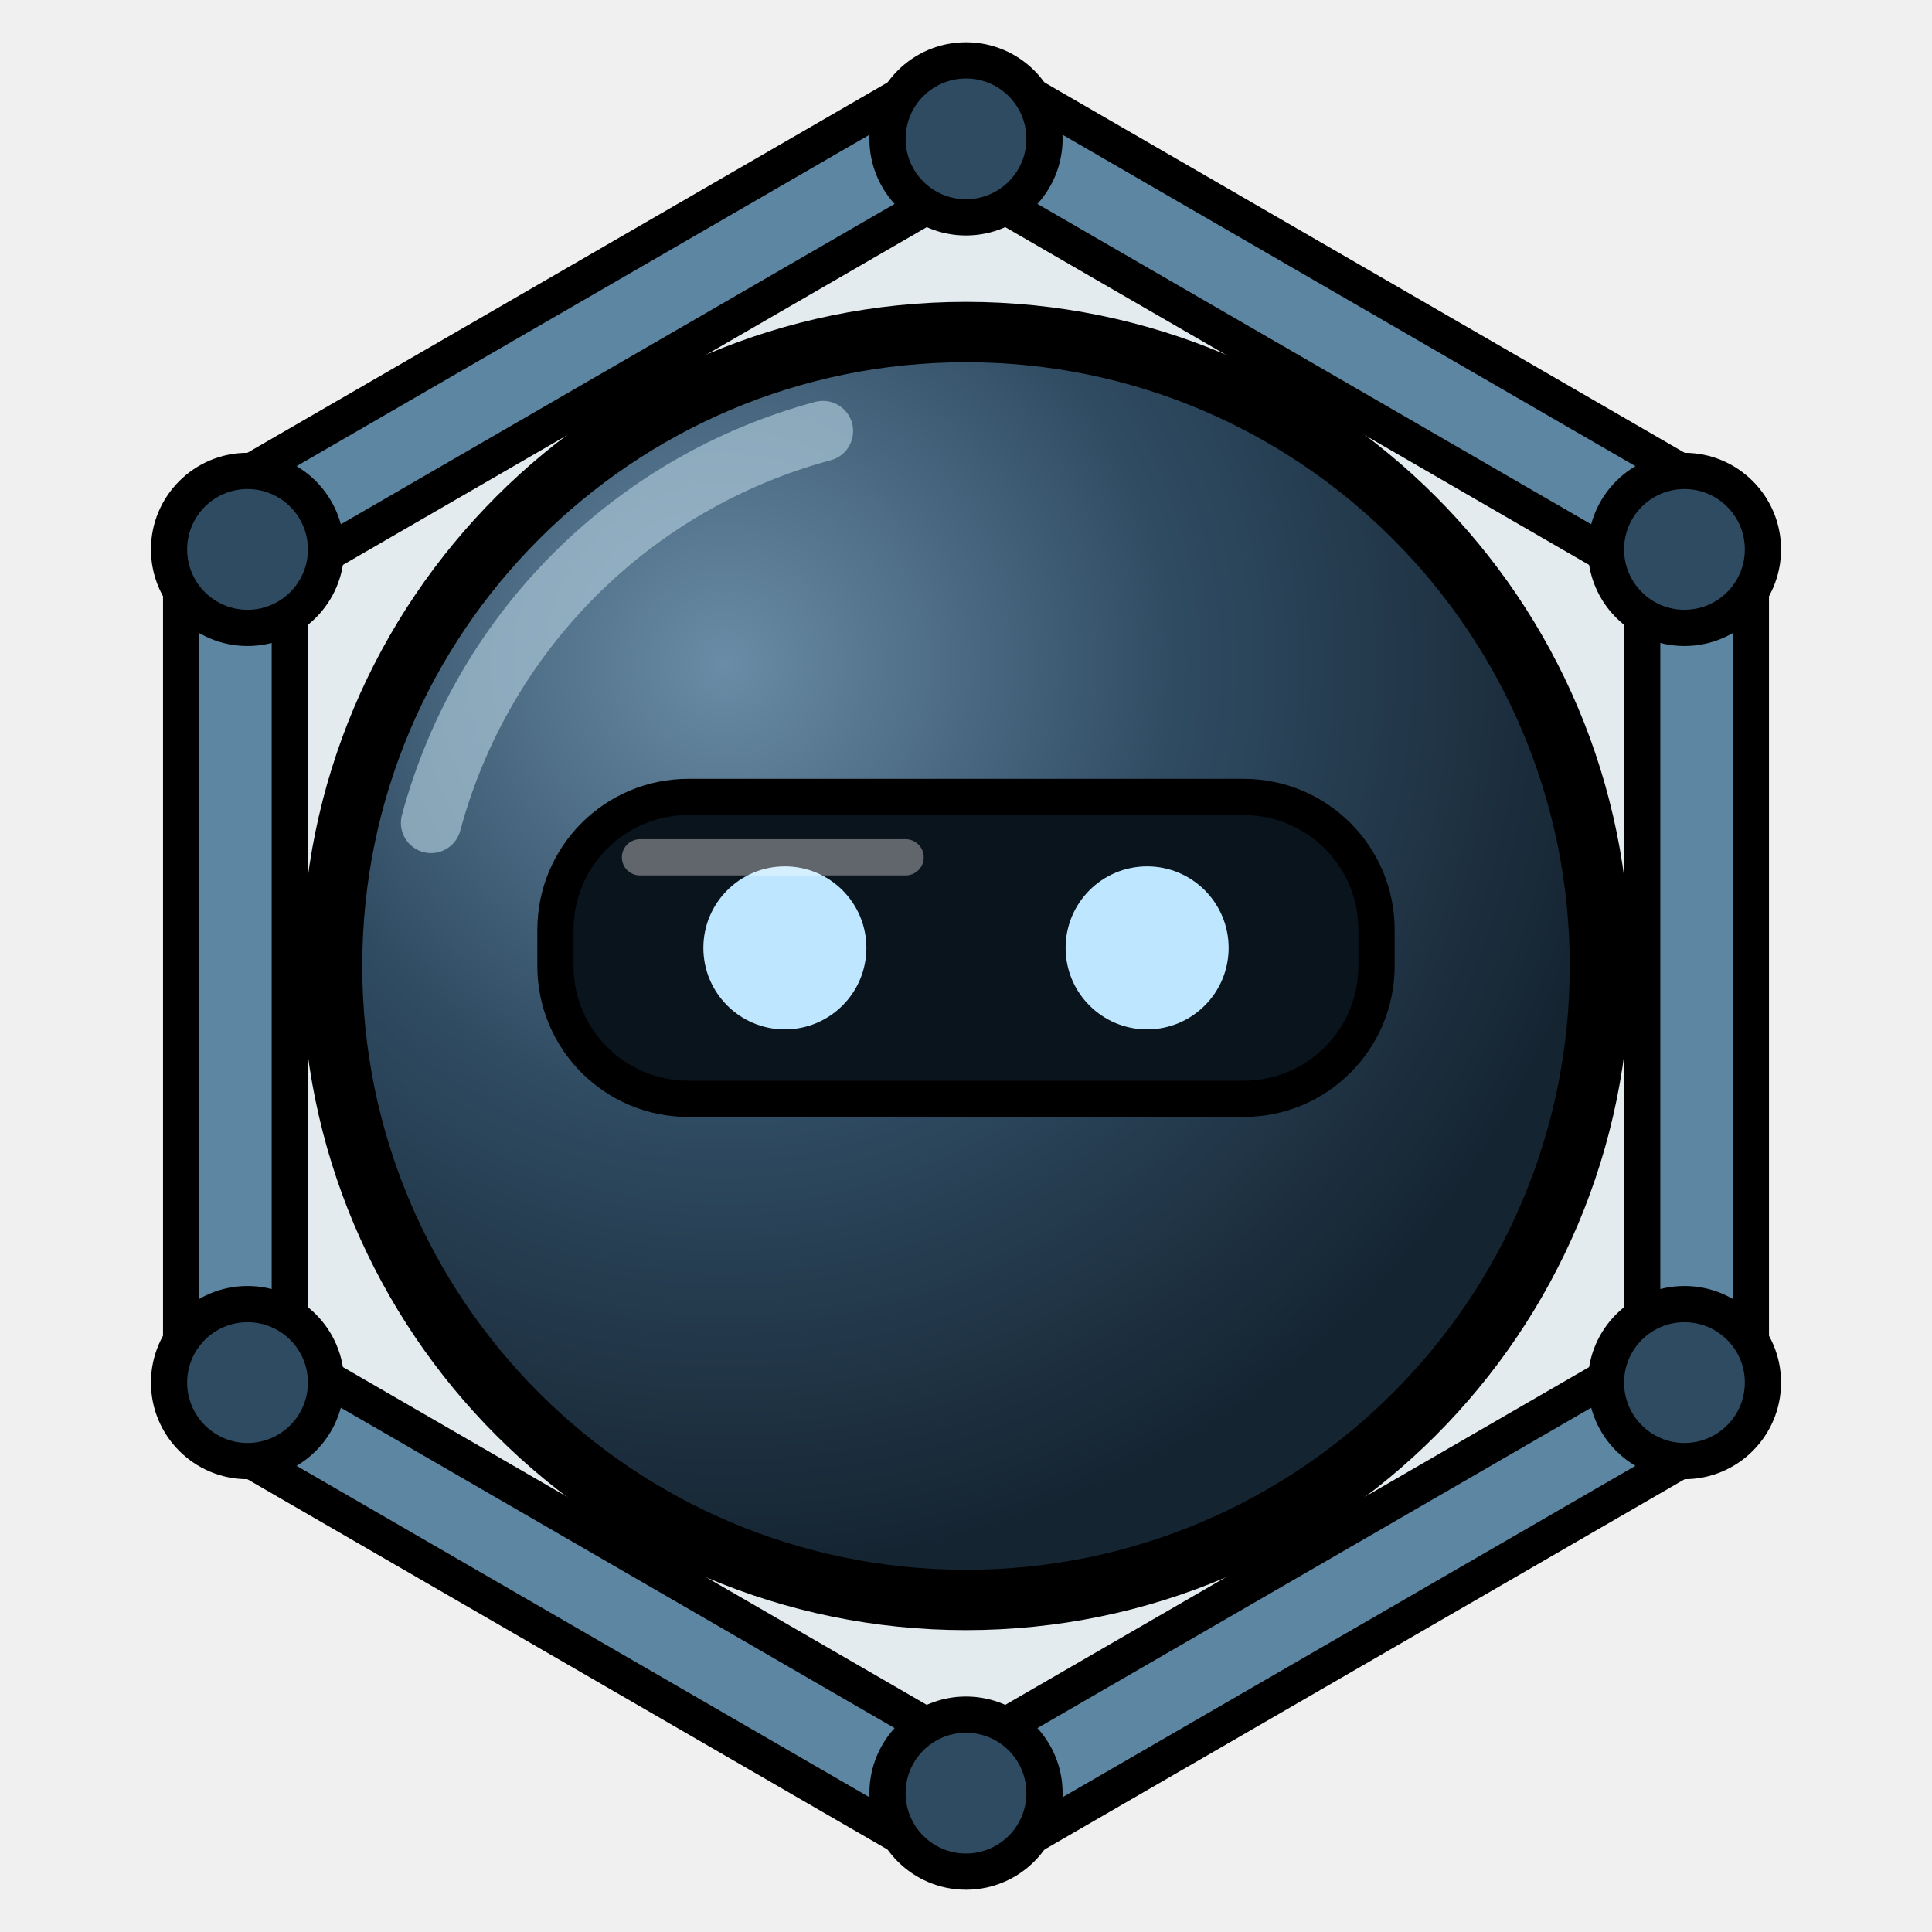
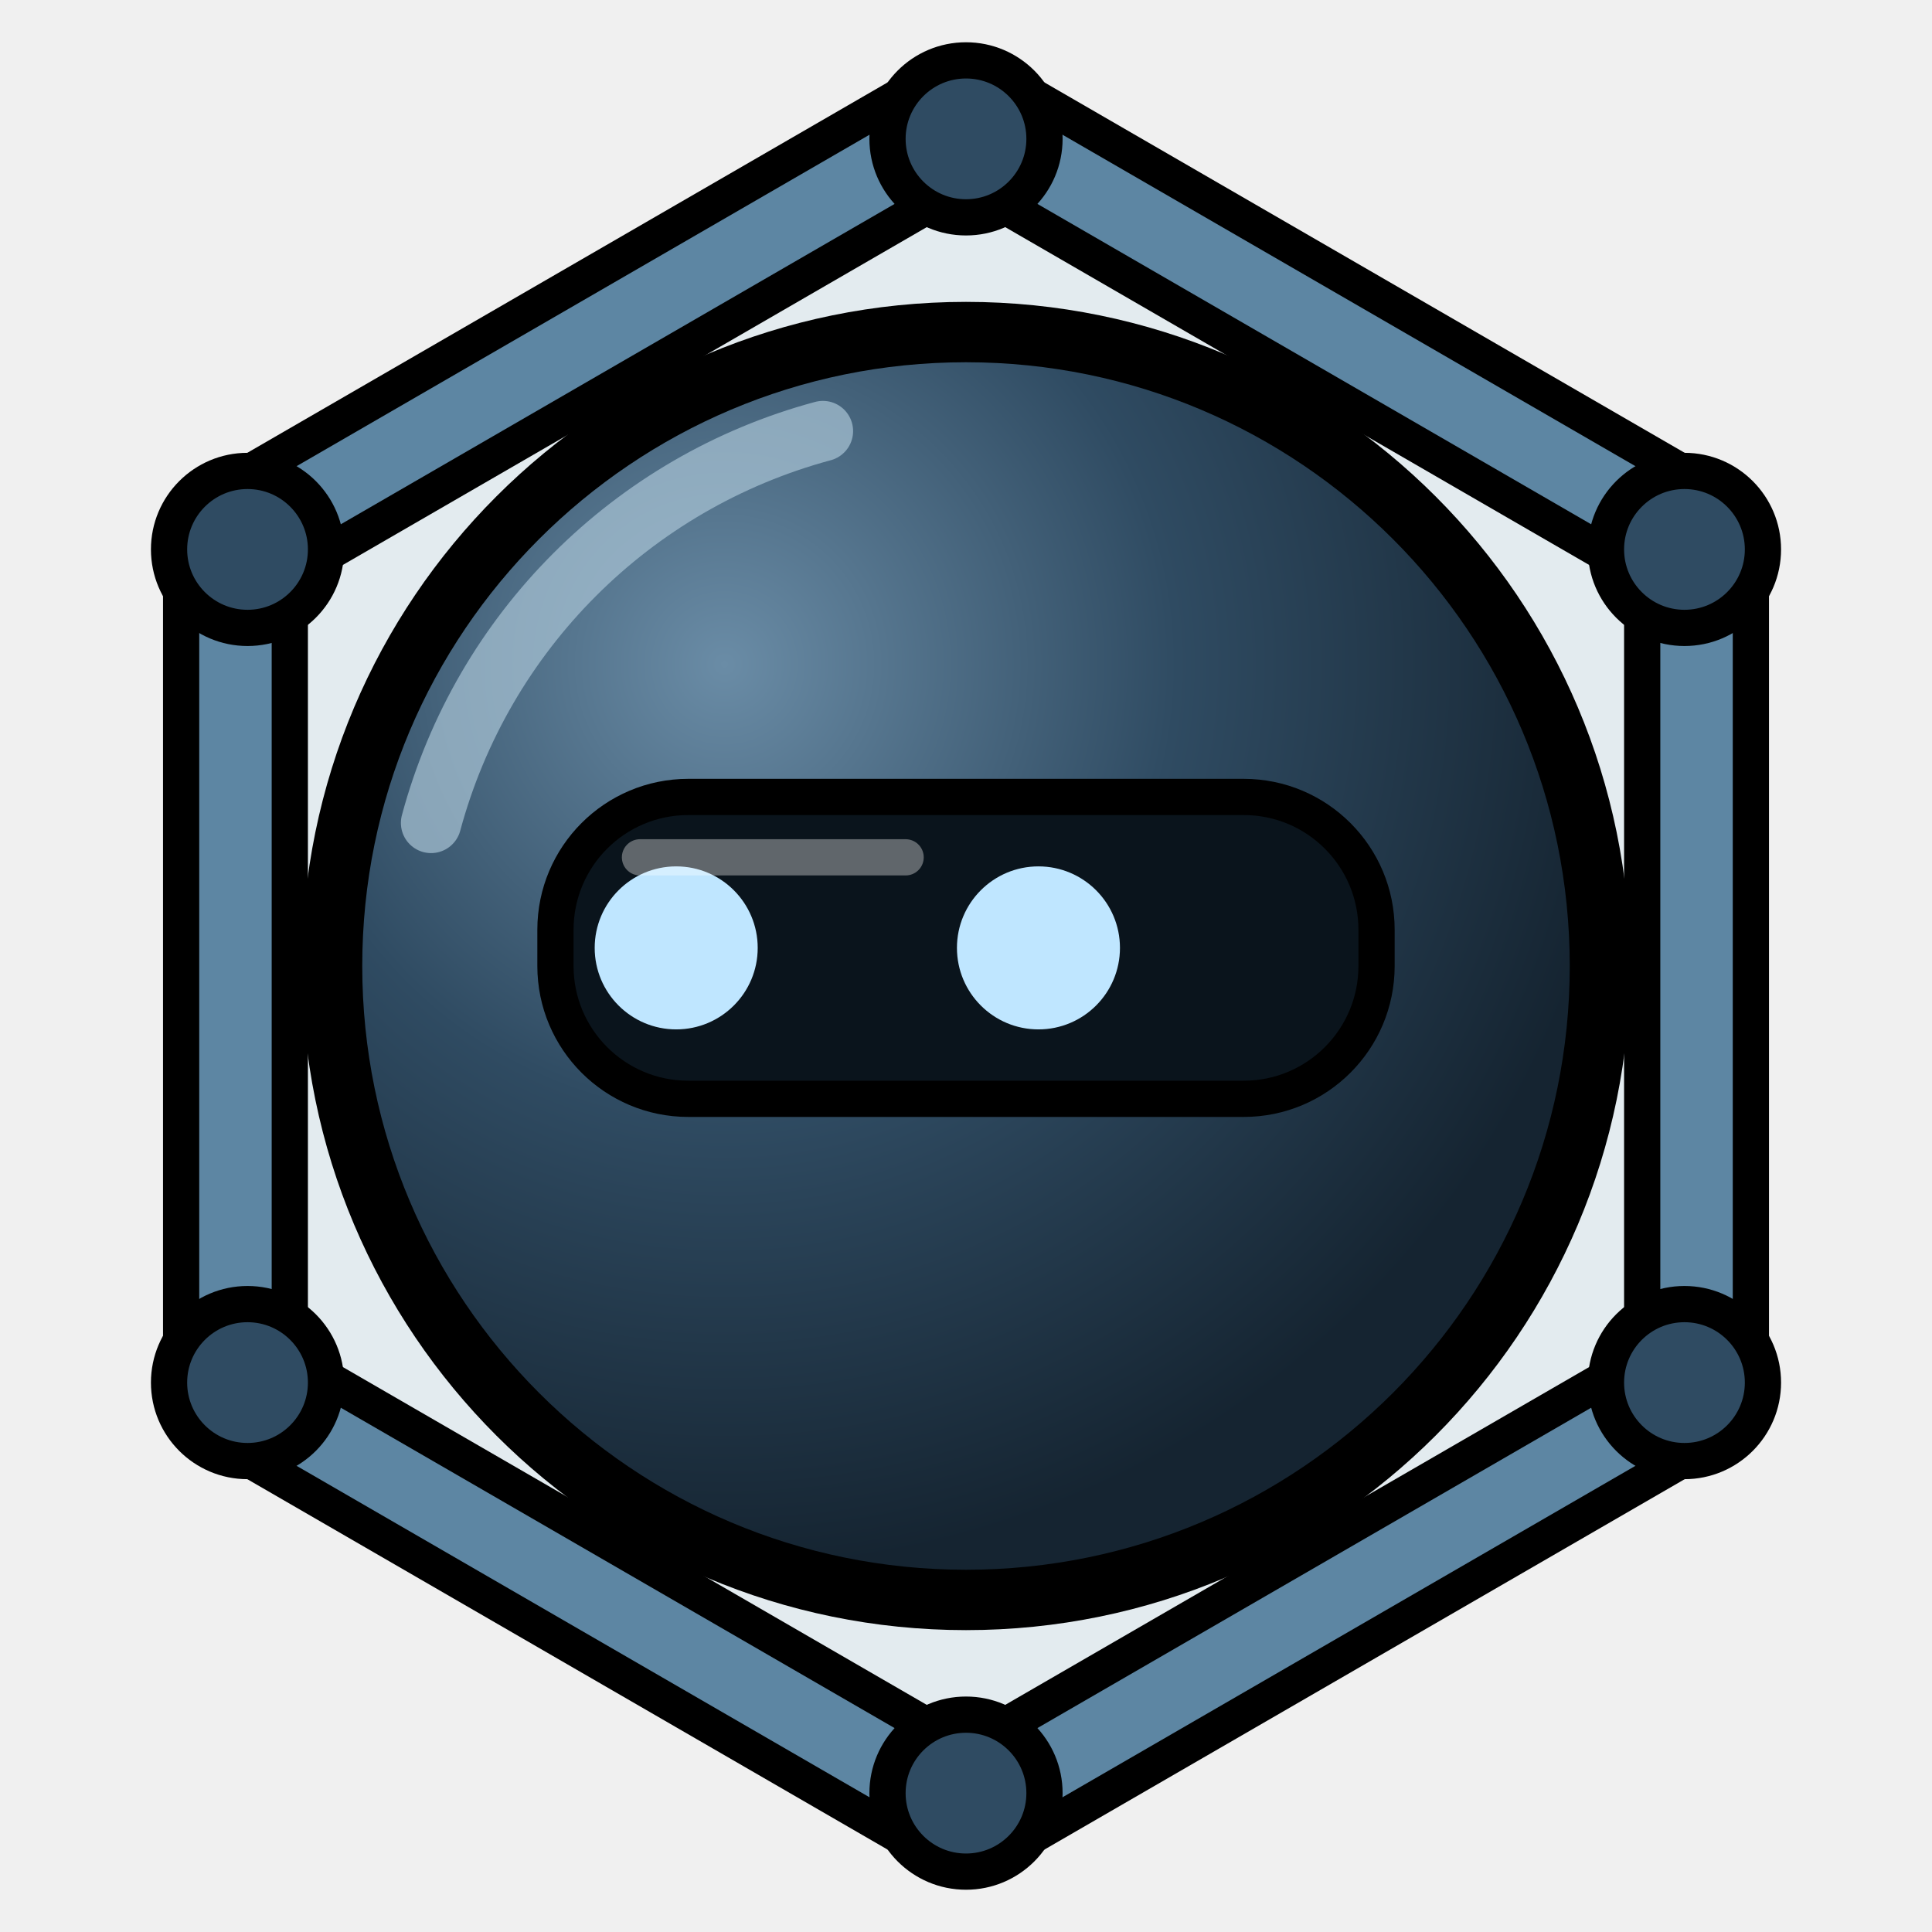
<svg xmlns="http://www.w3.org/2000/svg" viewBox="0 0 32 32">
  <defs>
    <radialGradient id="shell" cx="12" cy="11" r="15" gradientUnits="userSpaceOnUse">
      <stop offset="0" stop-color="#6a8ca6" />
      <stop offset="0.5" stop-color="#2f4b62" />
      <stop offset="1" stop-color="#152431" />
    </radialGradient>
  </defs>
  <polygon points="16,2 28.1,9 28.1,23 16,30 3.9,23 3.9,9" fill="#9fd0ea" fill-opacity="0.16" stroke="#000000" stroke-width="2.4" stroke-linejoin="round" />
  <polygon points="16,2 28.1,9 28.1,23 16,30 3.9,23 3.9,9" fill="none" stroke="#5d86a3" stroke-width="1.2" stroke-linejoin="round" />
  <g fill="#2f4b62" stroke="#000000" stroke-width="0.6">
    <circle cx="16" cy="2.3" r="1.3" />
    <circle cx="27.9" cy="9.1" r="1.3" />
    <circle cx="27.9" cy="22.9" r="1.3" />
    <circle cx="16" cy="29.7" r="1.3" />
    <circle cx="4.1" cy="22.9" r="1.3" />
    <circle cx="4.1" cy="9.1" r="1.3" />
  </g>
  <circle cx="16" cy="16" r="10.5" fill="url(#shell)" stroke="#000000" stroke-width="1" />
  <path d="M7.14 13.63 A9.2 9.2 0 0 1 13.63 7.14" fill="none" stroke="#a9c4d6" stroke-width="1" stroke-linecap="round" opacity="0.7" />
  <rect x="9.2" y="13.2" width="13.6" height="5" rx="2.2" fill="#0a141c" stroke="#000000" stroke-width="0.6" />
-   <circle cx="13" cy="15.7" r="1.35" fill="#bfe6ff" />
-   <circle cx="19" cy="15.7" r="1.35" fill="#bfe6ff" />
+   <circle cx="11.2" cy="15.7" r="1.35" fill="#bfe6ff" />
+   <circle cx="17.2" cy="15.7" r="1.35" fill="#bfe6ff" />
  <line x1="10.6" y1="14.2" x2="15" y2="14.2" stroke="#ffffff" stroke-width="0.6" opacity="0.35" stroke-linecap="round" />
</svg>
